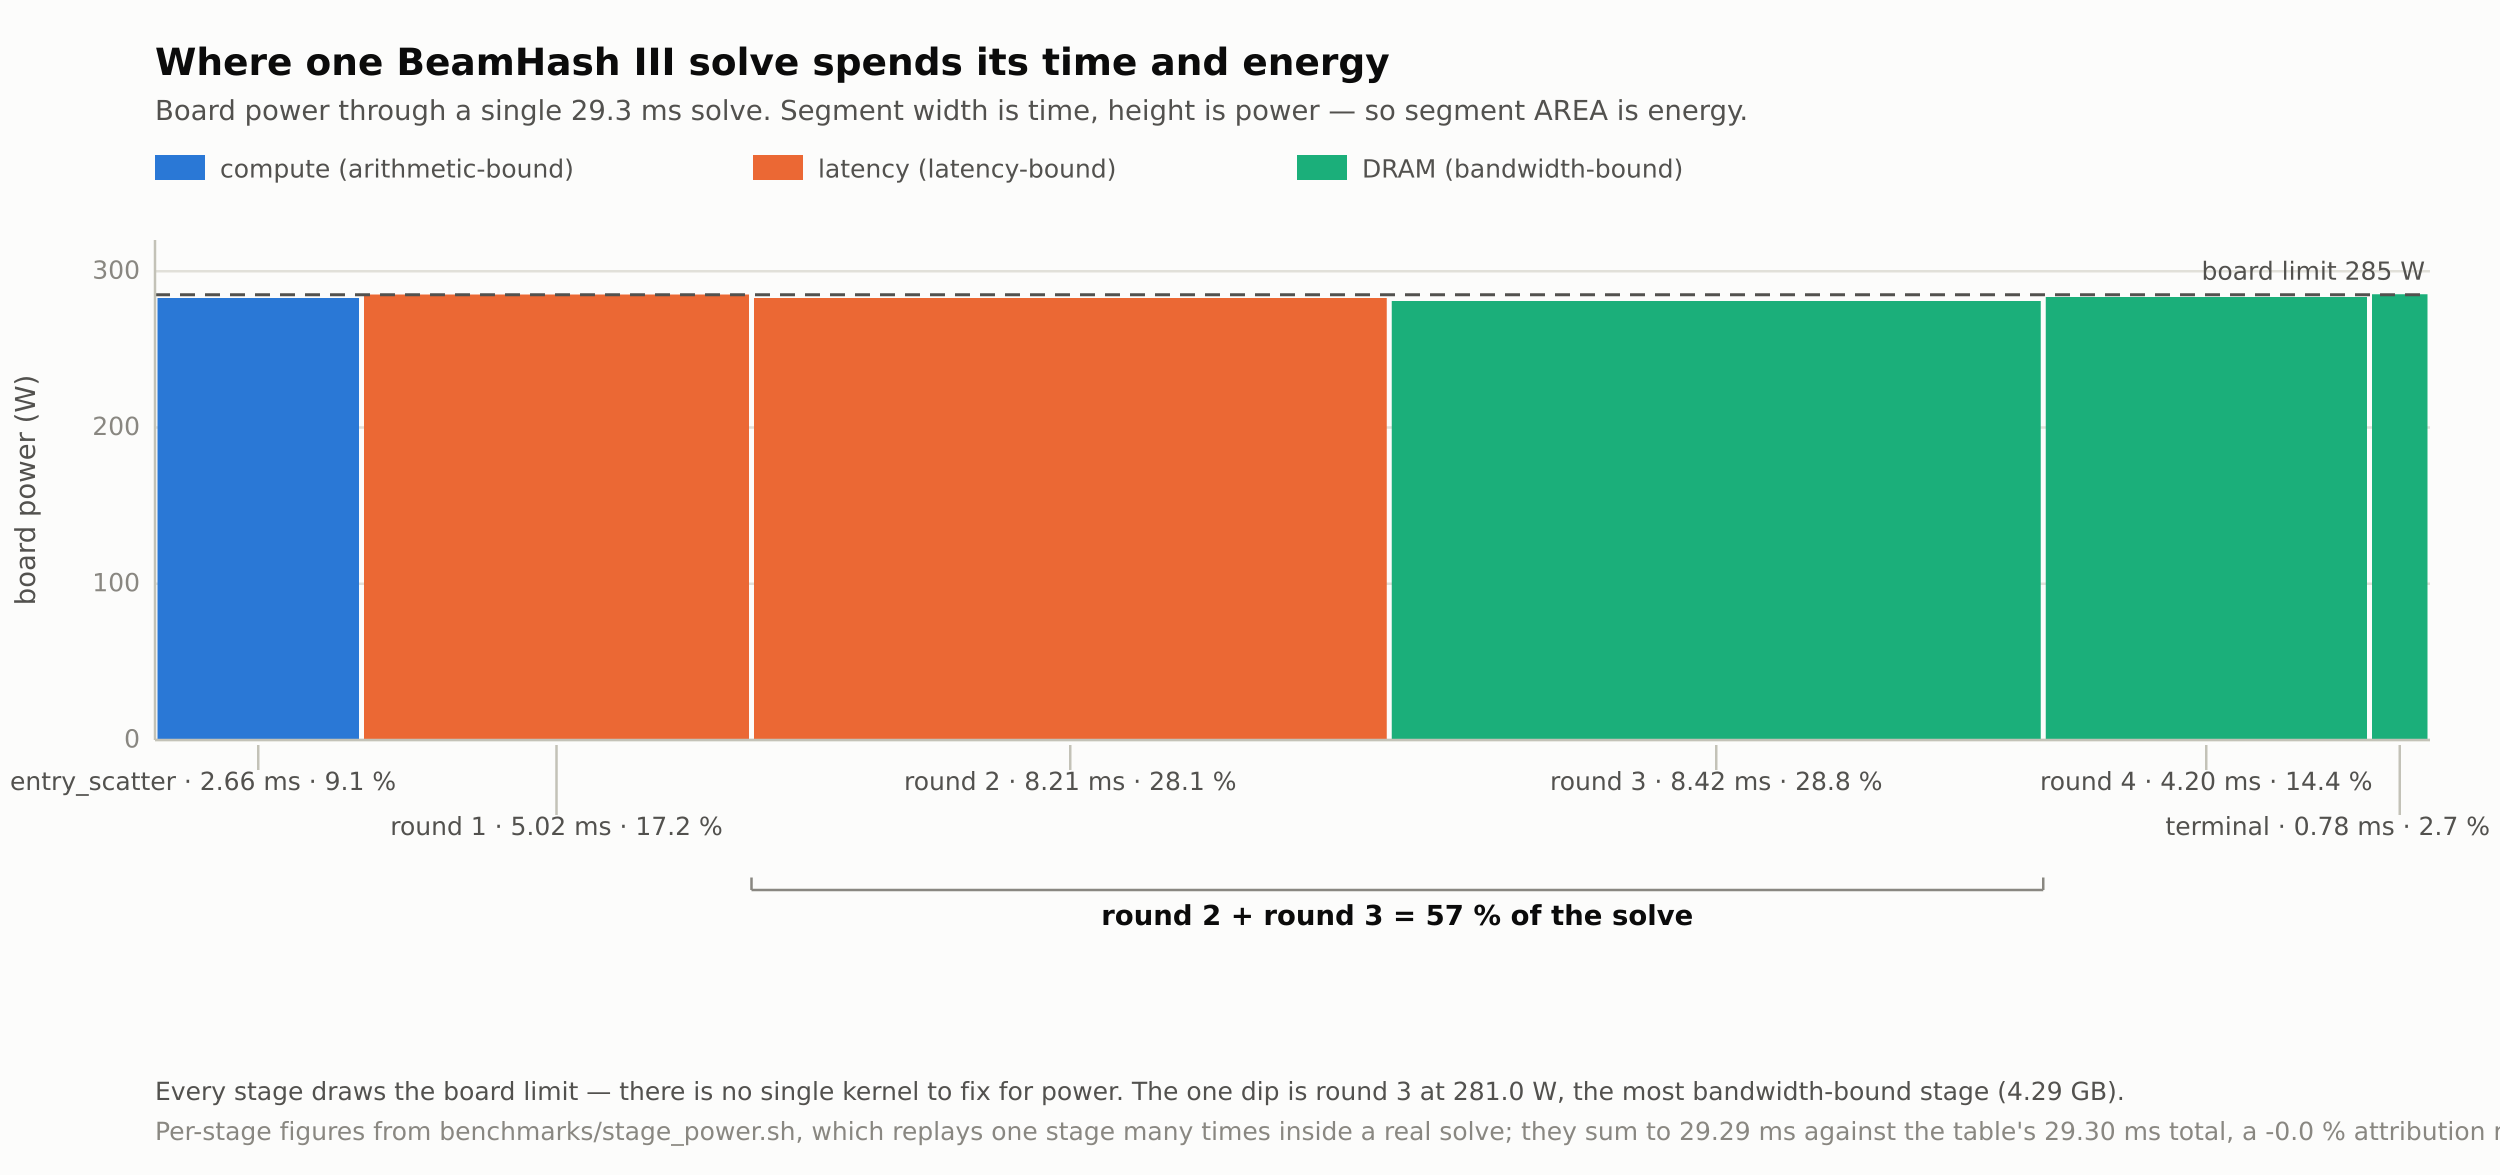
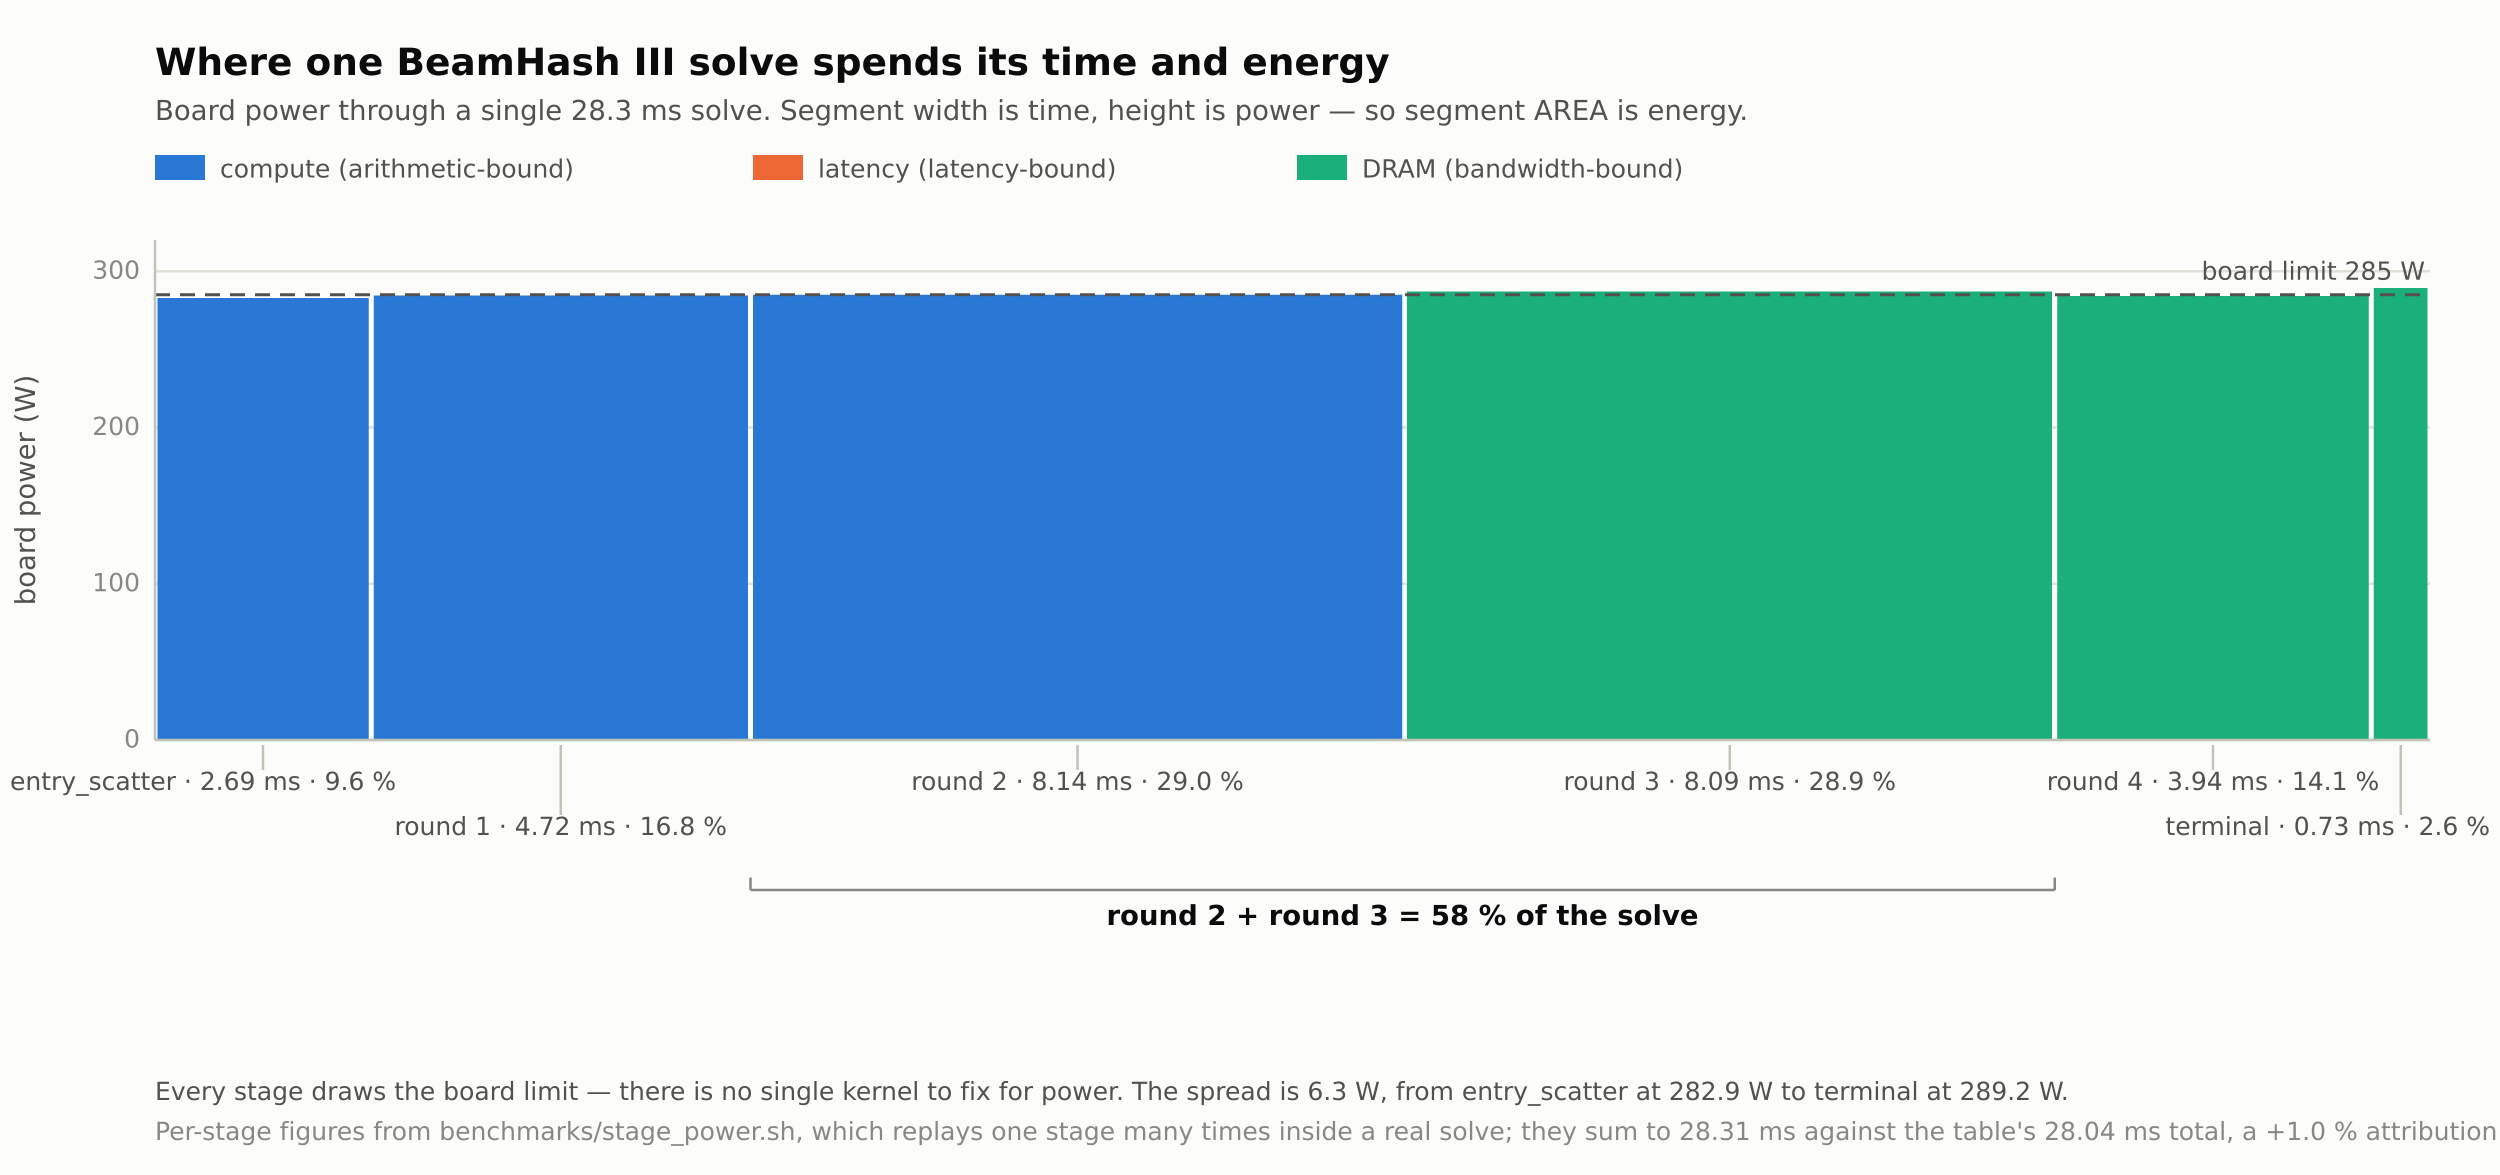
<svg xmlns="http://www.w3.org/2000/svg" width="1000" height="470" viewBox="0 0 1000 470" font-family="DejaVu Sans, Helvetica, Arial, sans-serif">
  <rect width="1000" height="470" fill="#fcfcfb" />
  <text x="62" y="30" font-size="15" font-weight="bold" fill="#0b0b0b">Where one BeamHash III solve spends its time and energy</text>
-   <text x="62" y="48" font-size="11" fill="#52514e">Board power through a single 29.3 ms solve. Segment width is time, height is power — so segment AREA is energy.</text>
+   <text x="62" y="48" font-size="11" fill="#52514e">Board power through a single 28.3 ms solve. Segment width is time, height is power — so segment AREA is energy.</text>
  <rect x="62" y="62" width="20" height="10" fill="#2a78d6" />
  <text x="88" y="71" font-size="10" fill="#52514e">compute (arithmetic-bound)</text>
  <rect x="301.2" y="62" width="20" height="10" fill="#eb6834" />
  <text x="327.2" y="71" font-size="10" fill="#52514e">latency (latency-bound)</text>
  <rect x="518.8" y="62" width="20" height="10" fill="#1baf7a" />
  <text x="544.8" y="71" font-size="10" fill="#52514e">DRAM (bandwidth-bound)</text>
  <line x1="62" y1="296" x2="972" y2="296" stroke="#e1e0d9" stroke-width="1" />
  <text x="56" y="299" font-size="10" fill="#898781" text-anchor="end">0</text>
  <line x1="62" y1="233.5" x2="972" y2="233.5" stroke="#e1e0d9" stroke-width="1" />
  <text x="56" y="236.5" font-size="10" fill="#898781" text-anchor="end">100</text>
  <line x1="62" y1="171" x2="972" y2="171" stroke="#e1e0d9" stroke-width="1" />
  <text x="56" y="174" font-size="10" fill="#898781" text-anchor="end">200</text>
  <line x1="62" y1="108.5" x2="972" y2="108.5" stroke="#e1e0d9" stroke-width="1" />
  <text x="56" y="111.5" font-size="10" fill="#898781" text-anchor="end">300</text>
  <text x="14" y="196" font-size="11" fill="#52514e" text-anchor="middle" transform="rotate(-90 14 196)">board power (W)</text>
-   <rect x="63" y="119.2" width="80.6" height="176.8" fill="#2a78d6" />
-   <rect x="145.6" y="117.8" width="154.0" height="178.2" fill="#eb6834" />
-   <rect x="301.6" y="119.2" width="253.1" height="176.8" fill="#eb6834" />
-   <rect x="556.7" y="120.4" width="259.6" height="175.6" fill="#1baf7a" />
-   <rect x="818.3" y="118.8" width="128.5" height="177.2" fill="#1baf7a" />
-   <rect x="948.8" y="117.7" width="22.2" height="178.3" fill="#1baf7a" />
+   <rect x="63" y="119.2" width="84.5" height="176.8" fill="#2a78d6" />
+   <rect x="149.5" y="118.2" width="149.7" height="177.8" fill="#2a78d6" />
+   <rect x="301.2" y="117.9" width="259.7" height="178.1" fill="#2a78d6" />
+   <rect x="562.8" y="116.6" width="258.0" height="179.4" fill="#1baf7a" />
+   <rect x="822.9" y="118.4" width="124.6" height="177.6" fill="#1baf7a" />
+   <rect x="949.5" y="115.2" width="21.5" height="180.8" fill="#1baf7a" />
  <line x1="62" y1="117.9" x2="972" y2="117.9" stroke="#52514e" stroke-width="1.2" stroke-dasharray="6 4" />
  <text x="970" y="111.9" font-size="10" fill="#52514e" text-anchor="end">board limit 285 W</text>
  <line x1="62" y1="296" x2="972" y2="296" stroke="#c3c2b7" stroke-width="1" />
  <line x1="62" y1="96" x2="62" y2="296" stroke="#c3c2b7" stroke-width="1" />
-   <line x1="103.3" y1="298" x2="103.3" y2="308" stroke="#c3c2b7" stroke-width="1" />
-   <text x="4" y="316" font-size="10" fill="#52514e" text-anchor="start">entry_scatter · 2.66 ms · 9.1 %</text>
-   <line x1="222.6" y1="298" x2="222.6" y2="326" stroke="#c3c2b7" stroke-width="1" />
-   <text x="222.6" y="334" font-size="10" fill="#52514e" text-anchor="middle">round 1 · 5.02 ms · 17.2 %</text>
-   <line x1="428.1" y1="298" x2="428.1" y2="308" stroke="#c3c2b7" stroke-width="1" />
-   <text x="428.1" y="316" font-size="10" fill="#52514e" text-anchor="middle">round 2 · 8.21 ms · 28.1 %</text>
-   <line x1="686.5" y1="298" x2="686.5" y2="308" stroke="#c3c2b7" stroke-width="1" />
-   <text x="686.5" y="316" font-size="10" fill="#52514e" text-anchor="middle">round 3 · 8.42 ms · 28.8 %</text>
-   <line x1="882.5" y1="298" x2="882.5" y2="308" stroke="#c3c2b7" stroke-width="1" />
-   <text x="882.5" y="316" font-size="10" fill="#52514e" text-anchor="middle">round 4 · 4.20 ms · 14.4 %</text>
-   <line x1="959.9" y1="298" x2="959.9" y2="326" stroke="#c3c2b7" stroke-width="1" />
-   <text x="996" y="334" font-size="10" fill="#52514e" text-anchor="end">terminal · 0.78 ms · 2.7 %</text>
-   <line x1="300.6" y1="356" x2="817.3" y2="356" stroke="#898781" stroke-width="1" />
-   <line x1="300.6" y1="356" x2="300.6" y2="351" stroke="#898781" stroke-width="1" />
-   <line x1="817.3" y1="356" x2="817.3" y2="351" stroke="#898781" stroke-width="1" />
-   <text x="558.9" y="370" font-size="11" font-weight="bold" fill="#0b0b0b" text-anchor="middle">round 2 + round 3 = 57 % of the solve</text>
-   <text x="62" y="440" font-size="10" fill="#52514e">Every stage draws the board limit — there is no single kernel to fix for power. The one dip is round 3 at 281.0 W, the most bandwidth-bound stage (4.29 GB).</text>
-   <text x="62" y="456" font-size="10" fill="#898781">Per-stage figures from benchmarks/stage_power.sh, which replays one stage many times inside a real solve; they sum to 29.29 ms against the table's 29.30 ms total, a -0.0 % attribution residual.</text>
+   <line x1="105.2" y1="298" x2="105.2" y2="308" stroke="#c3c2b7" stroke-width="1" />
+   <text x="4" y="316" font-size="10" fill="#52514e" text-anchor="start">entry_scatter · 2.69 ms · 9.6 %</text>
+   <line x1="224.3" y1="298" x2="224.3" y2="326" stroke="#c3c2b7" stroke-width="1" />
+   <text x="224.3" y="334" font-size="10" fill="#52514e" text-anchor="middle">round 1 · 4.72 ms · 16.8 %</text>
+   <line x1="431.0" y1="298" x2="431.0" y2="308" stroke="#c3c2b7" stroke-width="1" />
+   <text x="431.0" y="316" font-size="10" fill="#52514e" text-anchor="middle">round 2 · 8.14 ms · 29.0 %</text>
+   <line x1="691.9" y1="298" x2="691.9" y2="308" stroke="#c3c2b7" stroke-width="1" />
+   <text x="691.9" y="316" font-size="10" fill="#52514e" text-anchor="middle">round 3 · 8.09 ms · 28.9 %</text>
+   <line x1="885.2" y1="298" x2="885.2" y2="308" stroke="#c3c2b7" stroke-width="1" />
+   <text x="885.2" y="316" font-size="10" fill="#52514e" text-anchor="middle">round 4 · 3.94 ms · 14.1 %</text>
+   <line x1="960.3" y1="298" x2="960.3" y2="326" stroke="#c3c2b7" stroke-width="1" />
+   <text x="996" y="334" font-size="10" fill="#52514e" text-anchor="end">terminal · 0.73 ms · 2.6 %</text>
+   <line x1="300.2" y1="356" x2="821.9" y2="356" stroke="#898781" stroke-width="1" />
+   <line x1="300.2" y1="356" x2="300.2" y2="351" stroke="#898781" stroke-width="1" />
+   <line x1="821.9" y1="356" x2="821.9" y2="351" stroke="#898781" stroke-width="1" />
+   <text x="561.0" y="370" font-size="11" font-weight="bold" fill="#0b0b0b" text-anchor="middle">round 2 + round 3 = 58 % of the solve</text>
+   <text x="62" y="440" font-size="10" fill="#52514e">Every stage draws the board limit — there is no single kernel to fix for power. The spread is 6.3 W, from entry_scatter at 282.9 W to terminal at 289.2 W.</text>
+   <text x="62" y="456" font-size="10" fill="#898781">Per-stage figures from benchmarks/stage_power.sh, which replays one stage many times inside a real solve; they sum to 28.31 ms against the table's 28.04 ms total, a +1.0 % attribution residual.</text>
</svg>
